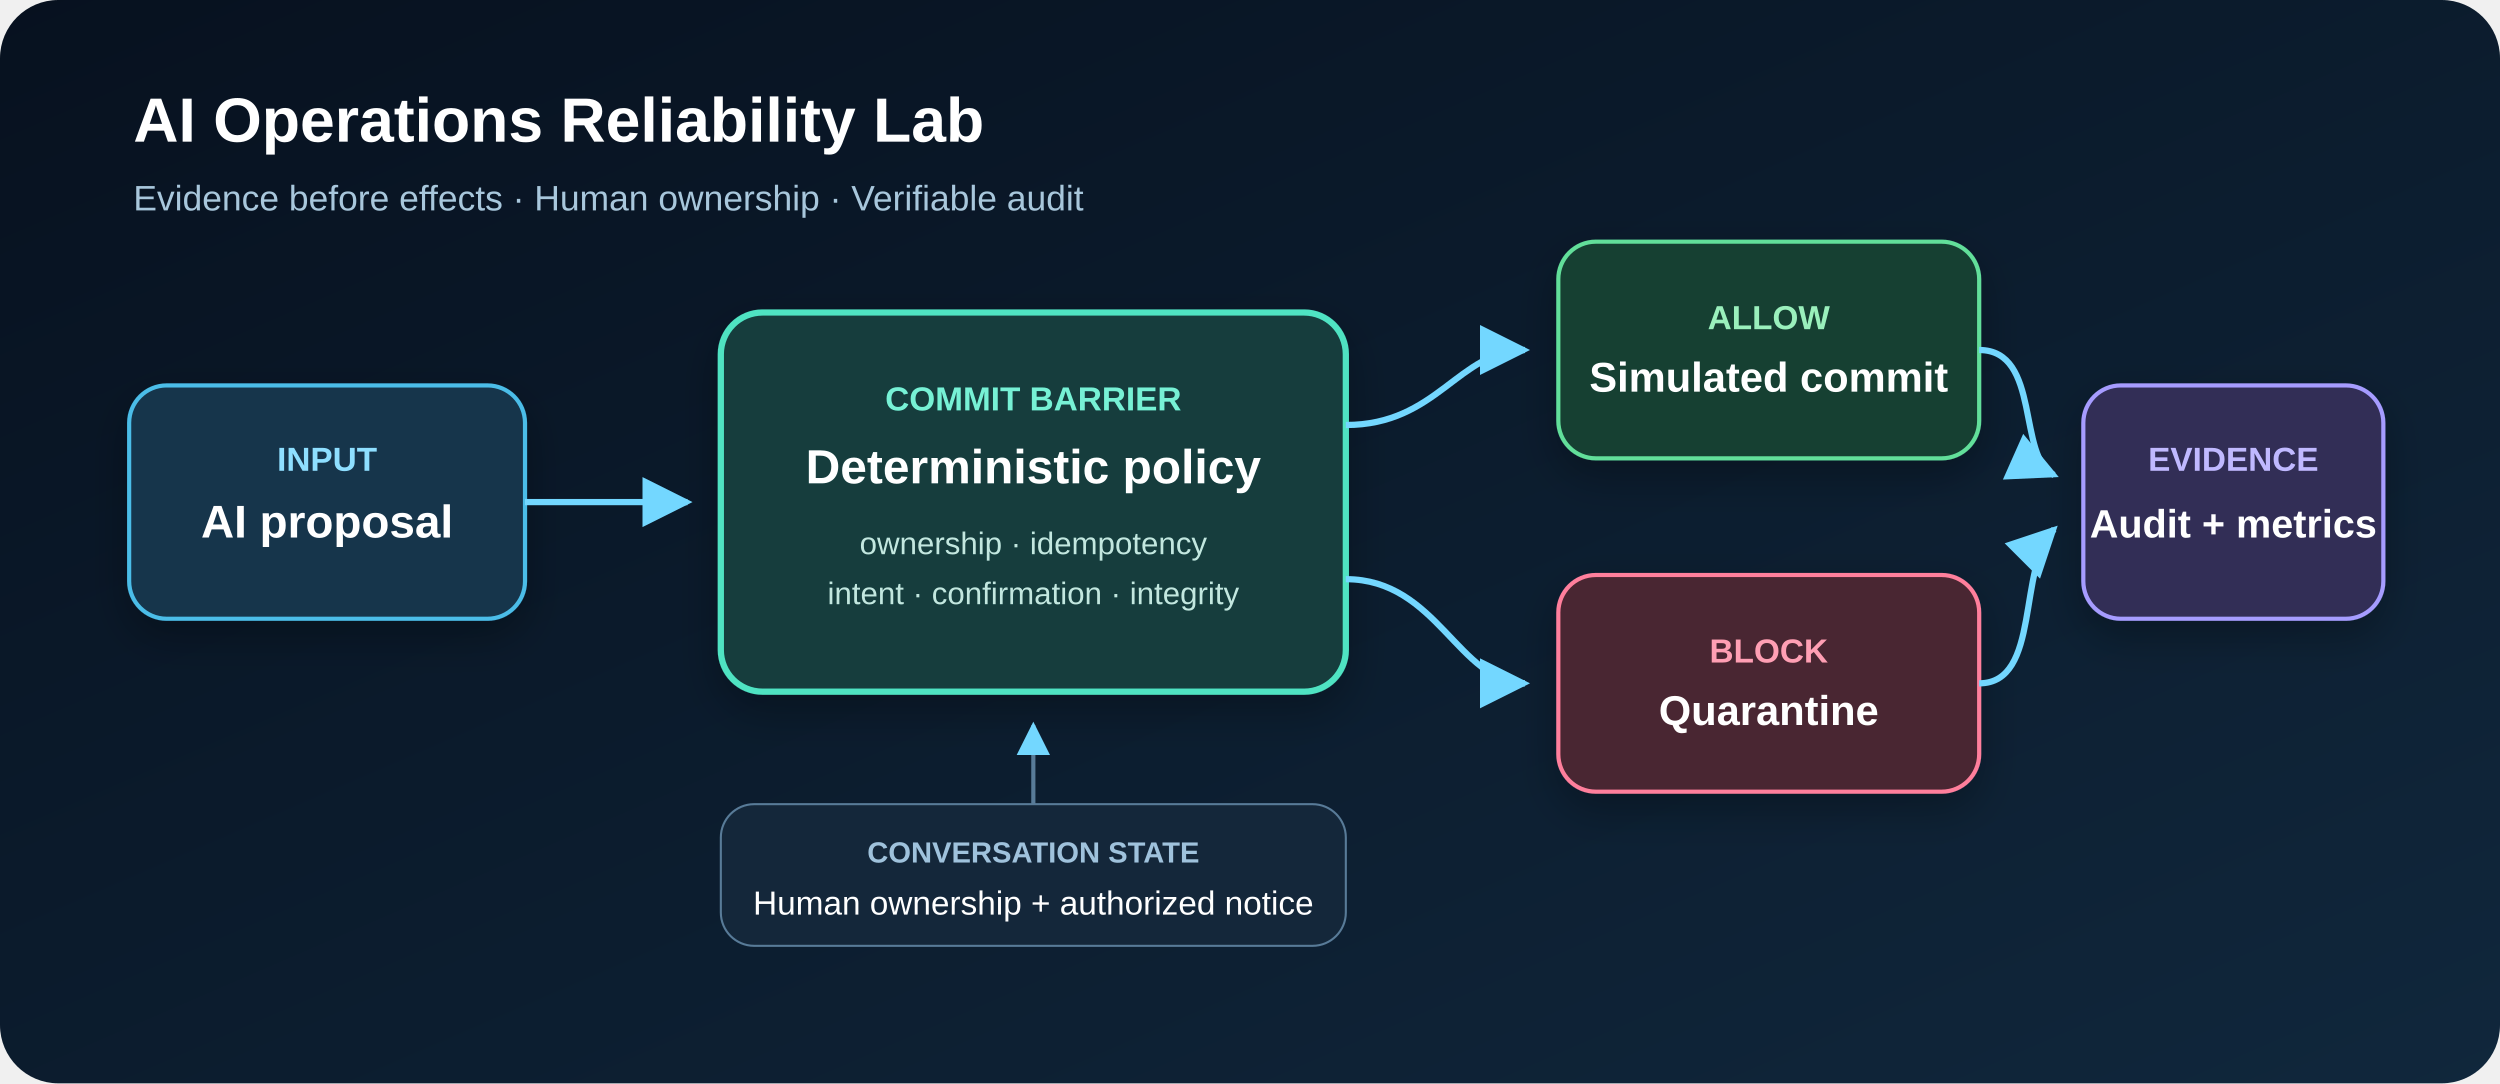
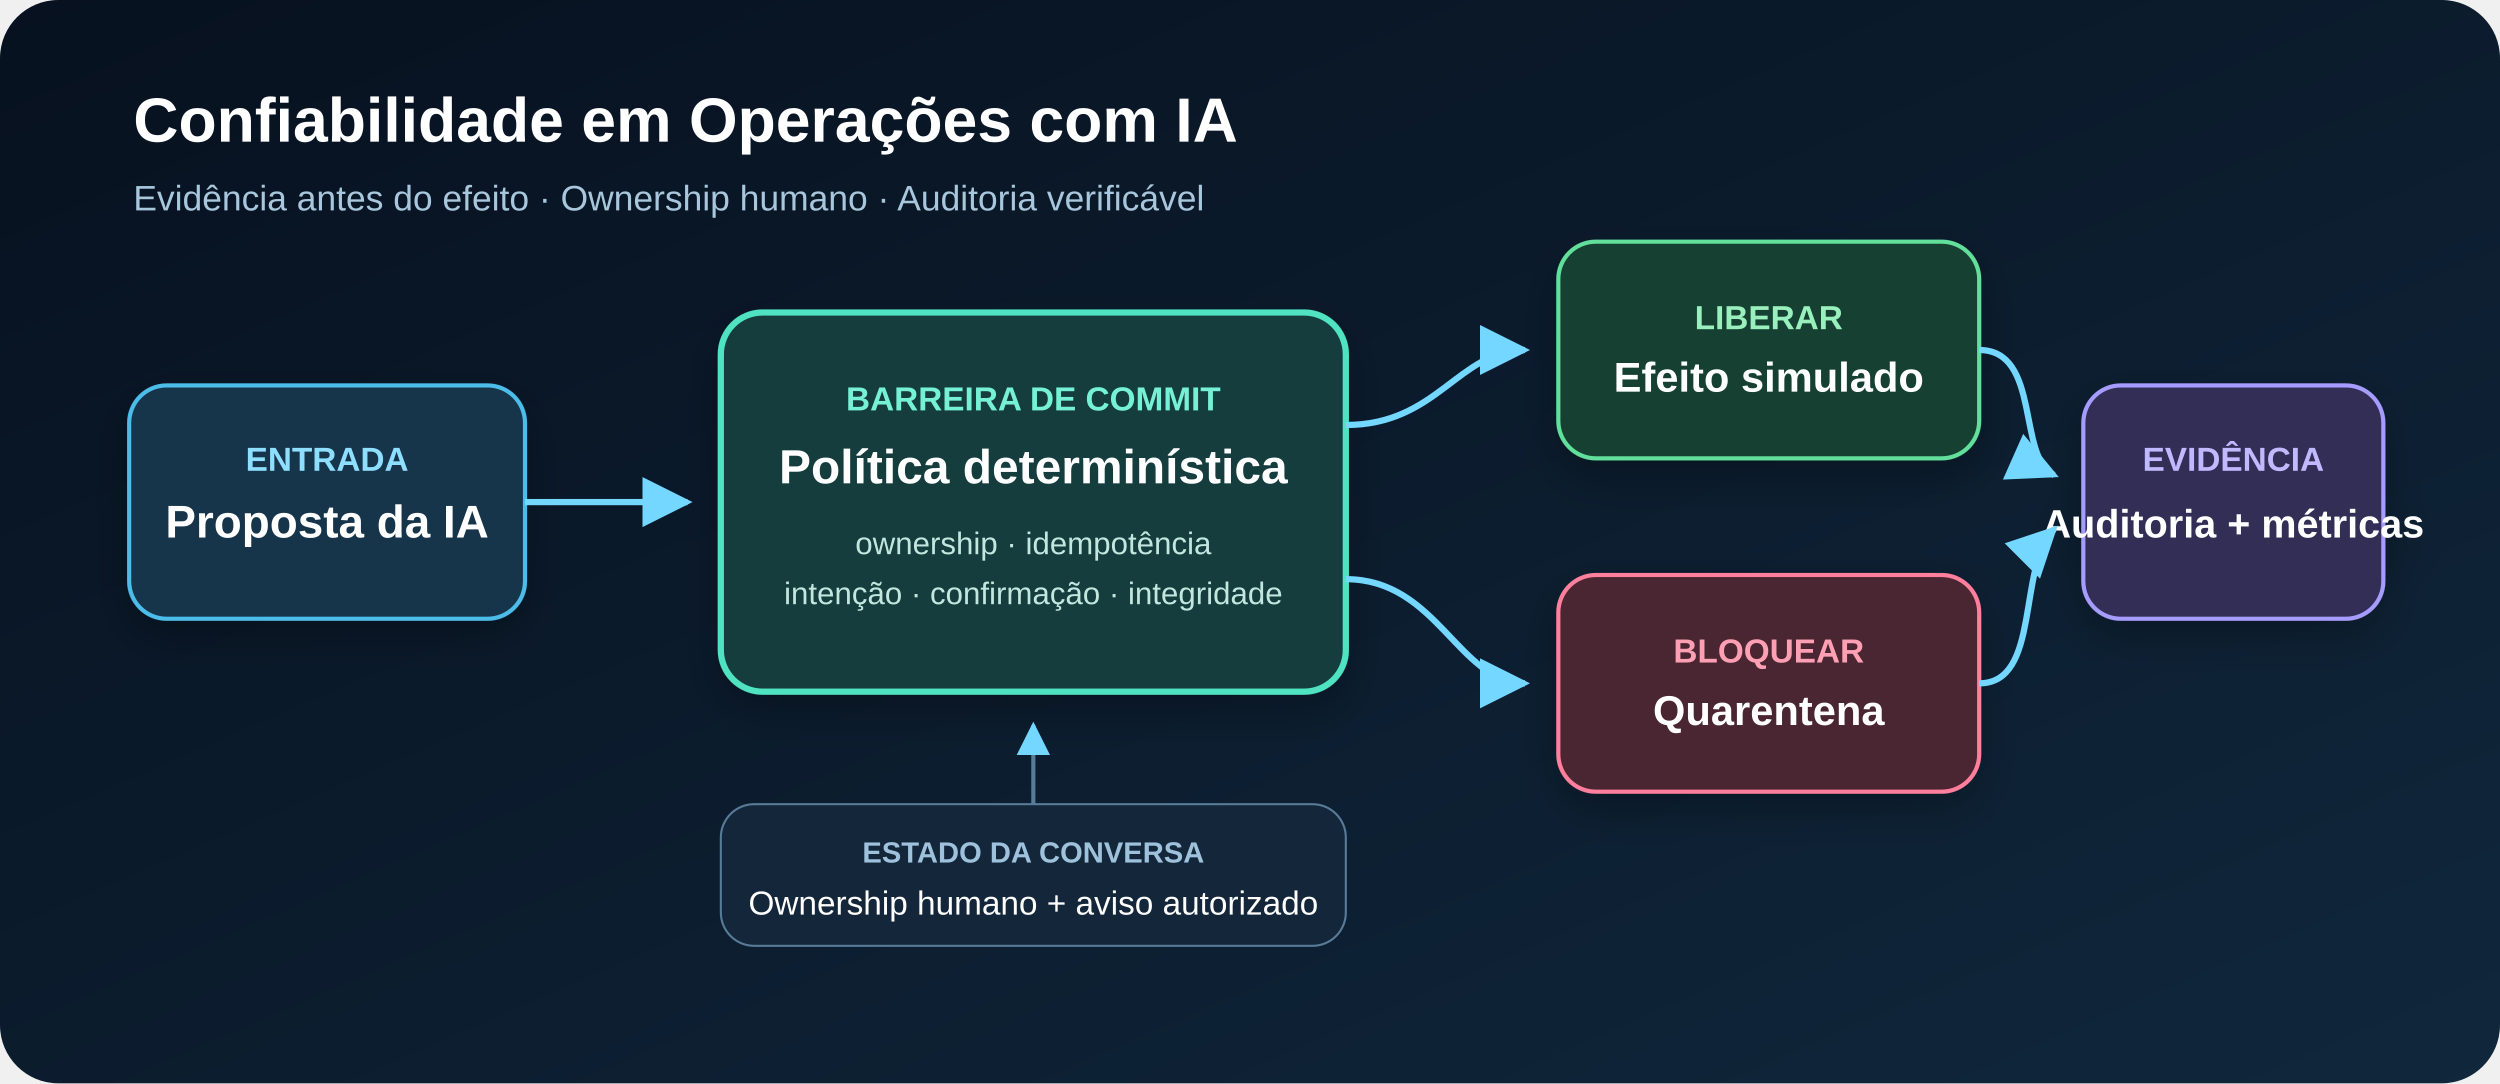
<svg xmlns="http://www.w3.org/2000/svg" width="1200" height="520" viewBox="0 0 1200 520" role="img" aria-labelledby="title desc">
  <defs>
    <linearGradient id="bg" x1="0" x2="1" y1="0" y2="1">
      <stop offset="0" stop-color="#07111f" />
      <stop offset="1" stop-color="#10273c" />
    </linearGradient>
    <filter id="shadow" x="-20%" y="-20%" width="140%" height="140%">
      <feDropShadow dx="0" dy="8" stdDeviation="10" flood-color="#000" flood-opacity=".28" />
    </filter>
    <marker id="arrow" viewBox="0 0 10 10" refX="9" refY="5" markerWidth="8" markerHeight="8" orient="auto-start-reverse">
      <path d="M 0 0 L 10 5 L 0 10 z" fill="#73d7ff" />
    </marker>
  </defs>
  <rect width="1200" height="520" rx="28" fill="url(#bg)" />
-   <text x="64" y="68" fill="#fff" font-family="Segoe UI, Arial" font-size="30" font-weight="700">AI Operations Reliability Lab</text>
-   <text x="64" y="101" fill="#a8c7dc" font-family="Segoe UI, Arial" font-size="17">Evidence before effects · Human ownership · Verifiable audit</text>
+   <text x="64" y="68" fill="#fff" font-family="Segoe UI, Arial" font-size="30" font-weight="700">Confiabilidade em Operações com IA</text>
+   <text x="64" y="101" fill="#a8c7dc" font-family="Segoe UI, Arial" font-size="17">Evidência antes do efeito · Ownership humano · Auditoria verificável</text>
  <g filter="url(#shadow)" font-family="Segoe UI, Arial">
    <rect x="62" y="185" width="190" height="112" rx="18" fill="#16344b" stroke="#4bbde8" stroke-width="2" />
-     <text x="157" y="226" text-anchor="middle" fill="#8edfff" font-size="16" font-weight="600">INPUT</text>
-     <text x="157" y="258" text-anchor="middle" fill="#fff" font-size="22" font-weight="700">AI proposal</text>
+     <text x="157" y="226" text-anchor="middle" fill="#8edfff" font-size="16" font-weight="600">ENTRADA</text>
+     <text x="157" y="258" text-anchor="middle" fill="#fff" font-size="22" font-weight="700">Proposta da IA</text>
    <rect x="346" y="150" width="300" height="182" rx="20" fill="#123d3d" stroke="#50e3c2" stroke-width="3" />
-     <text x="496" y="197" text-anchor="middle" fill="#77f1d5" font-size="16" font-weight="600">COMMIT BARRIER</text>
-     <text x="496" y="232" text-anchor="middle" fill="#fff" font-size="23" font-weight="700">Deterministic policy</text>
-     <text x="496" y="266" text-anchor="middle" fill="#c3e7df" font-size="15">ownership · idempotency</text>
-     <text x="496" y="290" text-anchor="middle" fill="#c3e7df" font-size="15">intent · confirmation · integrity</text>
+     <text x="496" y="197" text-anchor="middle" fill="#77f1d5" font-size="16" font-weight="600">BARREIRA DE COMMIT</text>
+     <text x="496" y="232" text-anchor="middle" fill="#fff" font-size="23" font-weight="700">Política determinística</text>
+     <text x="496" y="266" text-anchor="middle" fill="#c3e7df" font-size="15">ownership · idempotência</text>
+     <text x="496" y="290" text-anchor="middle" fill="#c3e7df" font-size="15">intenção · confirmação · integridade</text>
    <rect x="748" y="116" width="202" height="104" rx="18" fill="#143f32" stroke="#62df9a" stroke-width="2" />
-     <text x="849" y="158" text-anchor="middle" fill="#9af0bc" font-size="16" font-weight="600">ALLOW</text>
-     <text x="849" y="188" text-anchor="middle" fill="#fff" font-size="20" font-weight="700">Simulated commit</text>
+     <text x="849" y="158" text-anchor="middle" fill="#9af0bc" font-size="16" font-weight="600">LIBERAR</text>
+     <text x="849" y="188" text-anchor="middle" fill="#fff" font-size="20" font-weight="700">Efeito simulado</text>
    <rect x="748" y="276" width="202" height="104" rx="18" fill="#4a2530" stroke="#ff7f9c" stroke-width="2" />
-     <text x="849" y="318" text-anchor="middle" fill="#ff9fb4" font-size="16" font-weight="600">BLOCK</text>
-     <text x="849" y="348" text-anchor="middle" fill="#fff" font-size="20" font-weight="700">Quarantine</text>
+     <text x="849" y="318" text-anchor="middle" fill="#ff9fb4" font-size="16" font-weight="600">BLOQUEAR</text>
+     <text x="849" y="348" text-anchor="middle" fill="#fff" font-size="20" font-weight="700">Quarentena</text>
    <rect x="1000" y="185" width="144" height="112" rx="18" fill="#302d56" stroke="#a69cff" stroke-width="2" />
-     <text x="1072" y="226" text-anchor="middle" fill="#c0b9ff" font-size="16" font-weight="600">EVIDENCE</text>
-     <text x="1072" y="258" text-anchor="middle" fill="#fff" font-size="19" font-weight="700">Audit + metrics</text>
+     <text x="1072" y="226" text-anchor="middle" fill="#c0b9ff" font-size="16" font-weight="600">EVIDÊNCIA</text>
+     <text x="1072" y="258" text-anchor="middle" fill="#fff" font-size="19" font-weight="700">Auditoria + métricas</text>
  </g>
  <g fill="none" stroke="#73d7ff" stroke-width="3" marker-end="url(#arrow)">
    <path d="M252 241 H330" />
    <path d="M646 204 C690 204 700 168 732 168" />
    <path d="M646 278 C690 278 700 328 732 328" />
    <path d="M950 168 C980 168 968 220 986 228" />
    <path d="M950 328 C980 328 968 272 986 254" />
  </g>
  <g font-family="Segoe UI, Arial">
    <rect x="346" y="386" width="300" height="68" rx="16" fill="#14273a" stroke="#587b98" />
-     <text x="496" y="414" text-anchor="middle" fill="#9fc2dc" font-size="14" font-weight="600">CONVERSATION STATE</text>
-     <text x="496" y="439" text-anchor="middle" fill="#fff" font-size="16">Human ownership + authorized notice</text>
+     <text x="496" y="414" text-anchor="middle" fill="#9fc2dc" font-size="14" font-weight="600">ESTADO DA CONVERSA</text>
+     <text x="496" y="439" text-anchor="middle" fill="#fff" font-size="16">Ownership humano + aviso autorizado</text>
    <path d="M496 386 V348" fill="none" stroke="#587b98" stroke-width="2" marker-end="url(#arrow)" />
  </g>
</svg>
